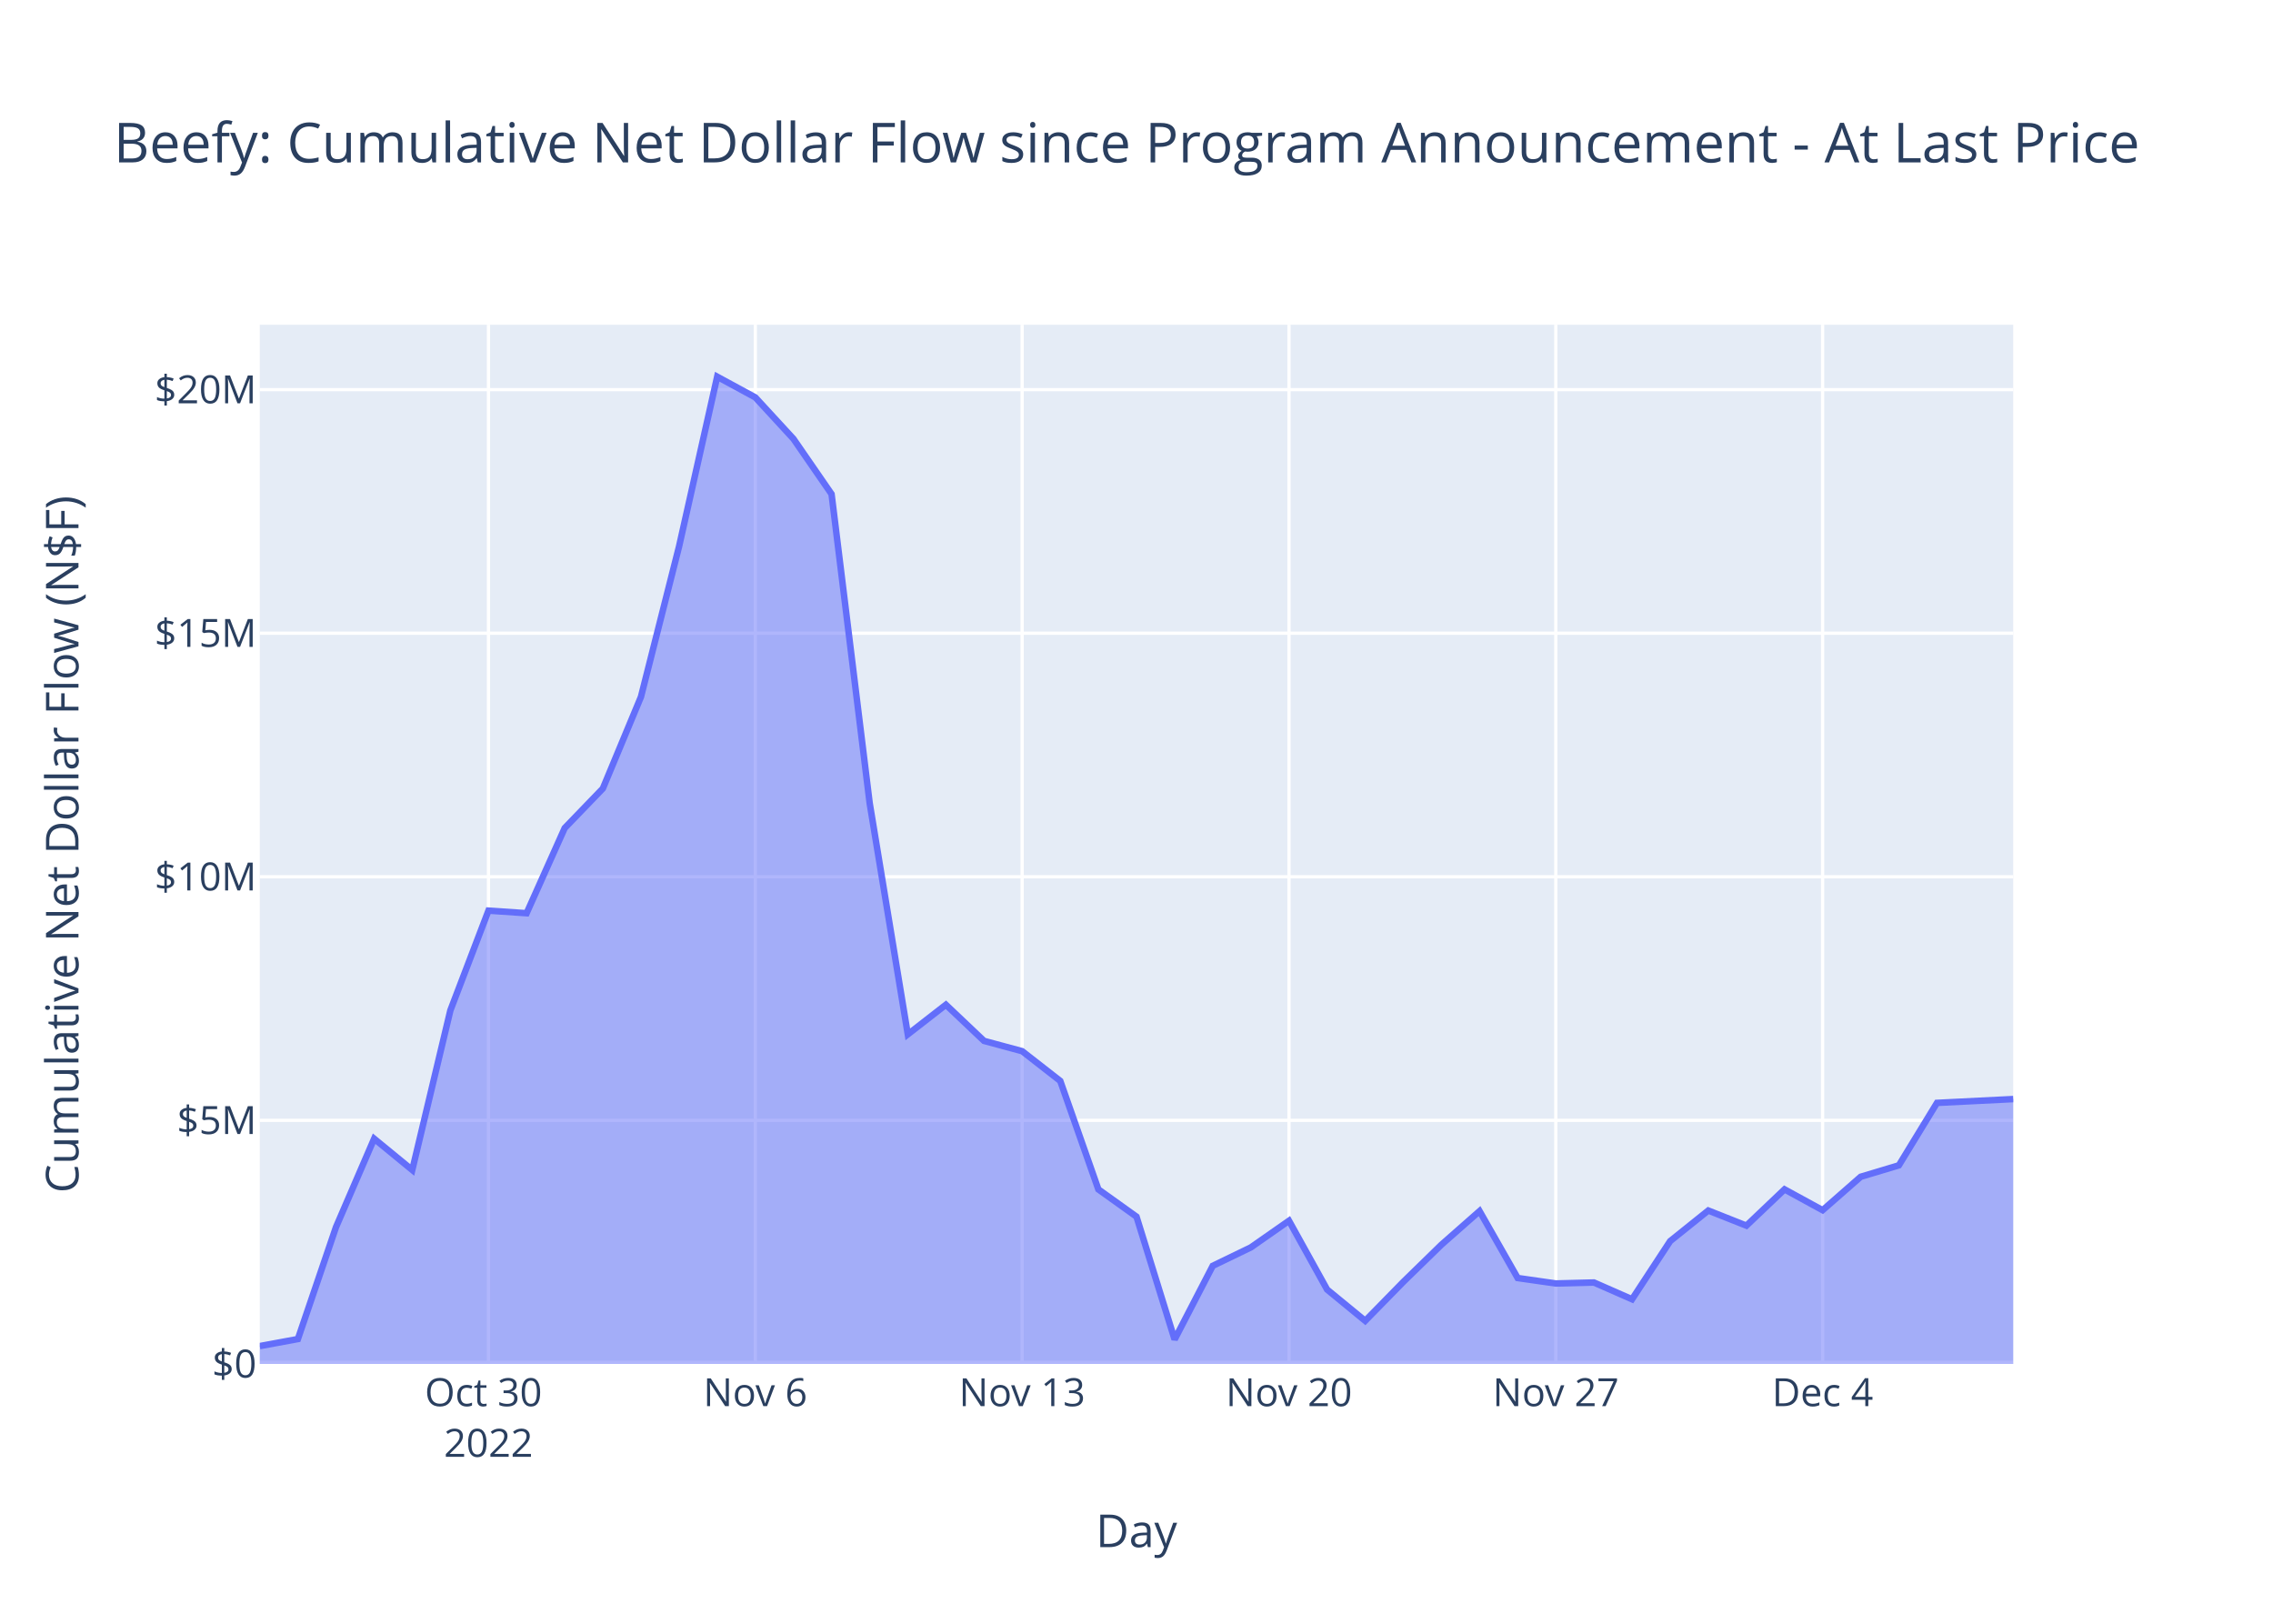
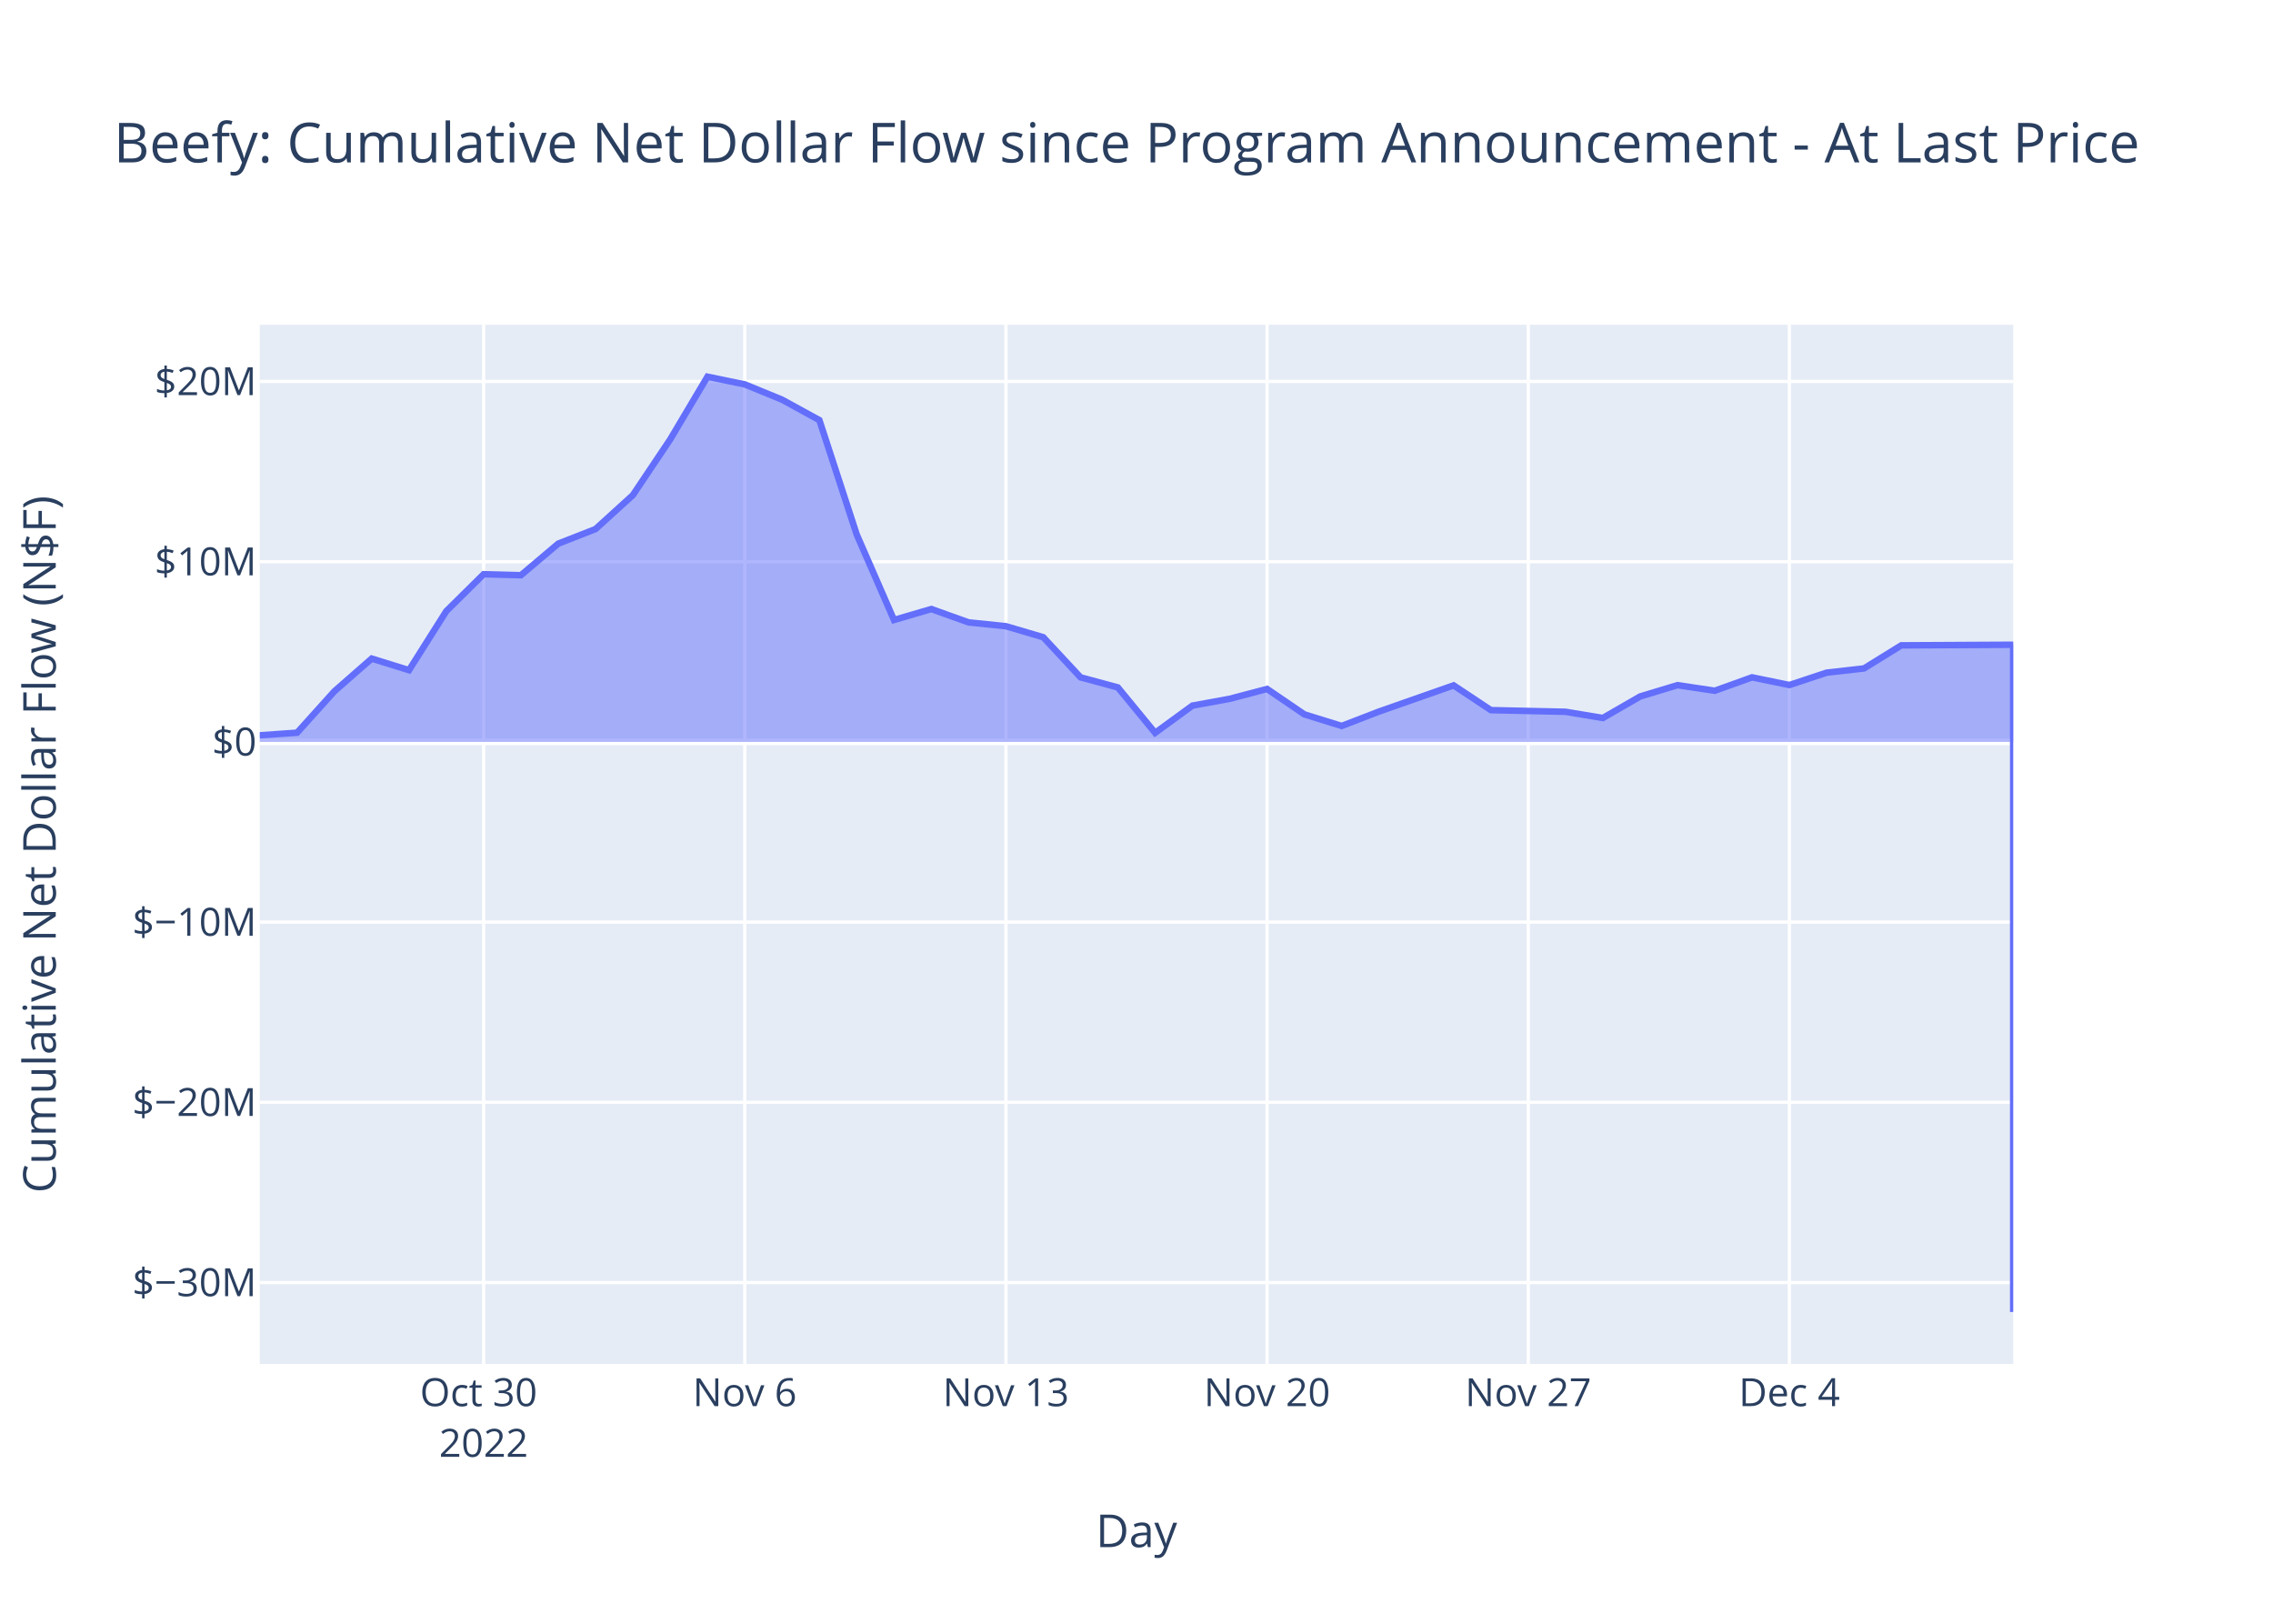
<svg xmlns="http://www.w3.org/2000/svg" class="main-svg" width="700" height="500" style="" viewBox="0 0 700 500">
  <rect x="0" y="0" width="700" height="500" style="fill: rgb(255, 255, 255); fill-opacity: 1;" />
-   <defs id="defs-cecad8">
+   <defs id="defs-f9576e">
    <g class="clips">
-       <clipPath id="clipcecad8xyplot" class="plotclip">
+       <clipPath id="clipf9576exyplot" class="plotclip">
        <rect width="540" height="320" />
      </clipPath>
-       <clipPath class="axesclip" id="clipcecad8x">
+       <clipPath class="axesclip" id="clipf9576ex">
        <rect x="80" y="0" width="540" height="500" />
      </clipPath>
-       <clipPath class="axesclip" id="clipcecad8y">
+       <clipPath class="axesclip" id="clipf9576ey">
        <rect x="0" y="100" width="700" height="320" />
      </clipPath>
-       <clipPath class="axesclip" id="clipcecad8xy">
+       <clipPath class="axesclip" id="clipf9576exy">
        <rect x="80" y="100" width="540" height="320" />
      </clipPath>
    </g>
    <g class="gradients" />
    <g class="patterns" />
  </defs>
  <g class="bglayer">
    <rect class="bg" x="80" y="100" width="540" height="320" style="fill: rgb(229, 236, 246); fill-opacity: 1; stroke-width: 0;" />
  </g>
  <g class="layer-below">
    <g class="imagelayer" />
    <g class="shapelayer" />
  </g>
  <g class="cartesianlayer">
    <g class="subplot xy">
      <g class="layer-subplot">
        <g class="shapelayer" />
        <g class="imagelayer" />
      </g>
      <g class="minor-gridlayer">
        <g class="x" />
        <g class="y" />
      </g>
      <g class="gridlayer">
        <g class="x">
-           <path class="xgrid crisp" transform="translate(150.43,0)" d="M0,100v320" style="stroke: rgb(255, 255, 255); stroke-opacity: 1; stroke-width: 1px;" />
-           <path class="xgrid crisp" transform="translate(232.61,0)" d="M0,100v320" style="stroke: rgb(255, 255, 255); stroke-opacity: 1; stroke-width: 1px;" />
-           <path class="xgrid crisp" transform="translate(314.78,0)" d="M0,100v320" style="stroke: rgb(255, 255, 255); stroke-opacity: 1; stroke-width: 1px;" />
-           <path class="xgrid crisp" transform="translate(396.96,0)" d="M0,100v320" style="stroke: rgb(255, 255, 255); stroke-opacity: 1; stroke-width: 1px;" />
-           <path class="xgrid crisp" transform="translate(479.13,0)" d="M0,100v320" style="stroke: rgb(255, 255, 255); stroke-opacity: 1; stroke-width: 1px;" />
-           <path class="xgrid crisp" transform="translate(561.3,0)" d="M0,100v320" style="stroke: rgb(255, 255, 255); stroke-opacity: 1; stroke-width: 1px;" />
+           <path class="xgrid crisp" transform="translate(148.94,0)" d="M0,100v320" style="stroke: rgb(255, 255, 255); stroke-opacity: 1; stroke-width: 1px;" />
+           <path class="xgrid crisp" transform="translate(229.36,0)" d="M0,100v320" style="stroke: rgb(255, 255, 255); stroke-opacity: 1; stroke-width: 1px;" />
+           <path class="xgrid crisp" transform="translate(309.79,0)" d="M0,100v320" style="stroke: rgb(255, 255, 255); stroke-opacity: 1; stroke-width: 1px;" />
+           <path class="xgrid crisp" transform="translate(390.21,0)" d="M0,100v320" style="stroke: rgb(255, 255, 255); stroke-opacity: 1; stroke-width: 1px;" />
+           <path class="xgrid crisp" transform="translate(470.64,0)" d="M0,100v320" style="stroke: rgb(255, 255, 255); stroke-opacity: 1; stroke-width: 1px;" />
+           <path class="xgrid crisp" transform="translate(551.06,0)" d="M0,100v320" style="stroke: rgb(255, 255, 255); stroke-opacity: 1; stroke-width: 1px;" />
        </g>
        <g class="y">
-           <path class="ygrid crisp" transform="translate(0,344.99)" d="M80,0h540" style="stroke: rgb(255, 255, 255); stroke-opacity: 1; stroke-width: 1px;" />
-           <path class="ygrid crisp" transform="translate(0,269.99)" d="M80,0h540" style="stroke: rgb(255, 255, 255); stroke-opacity: 1; stroke-width: 1px;" />
-           <path class="ygrid crisp" transform="translate(0,194.98)" d="M80,0h540" style="stroke: rgb(255, 255, 255); stroke-opacity: 1; stroke-width: 1px;" />
-           <path class="ygrid crisp" transform="translate(0,119.98)" d="M80,0h540" style="stroke: rgb(255, 255, 255); stroke-opacity: 1; stroke-width: 1px;" />
+           <path class="ygrid crisp" transform="translate(0,394.93)" d="M80,0h540" style="stroke: rgb(255, 255, 255); stroke-opacity: 1; stroke-width: 1px;" />
+           <path class="ygrid crisp" transform="translate(0,339.44)" d="M80,0h540" style="stroke: rgb(255, 255, 255); stroke-opacity: 1; stroke-width: 1px;" />
+           <path class="ygrid crisp" transform="translate(0,283.95)" d="M80,0h540" style="stroke: rgb(255, 255, 255); stroke-opacity: 1; stroke-width: 1px;" />
+           <path class="ygrid crisp" transform="translate(0,172.96)" d="M80,0h540" style="stroke: rgb(255, 255, 255); stroke-opacity: 1; stroke-width: 1px;" />
+           <path class="ygrid crisp" transform="translate(0,117.47)" d="M80,0h540" style="stroke: rgb(255, 255, 255); stroke-opacity: 1; stroke-width: 1px;" />
        </g>
      </g>
      <g class="zerolinelayer">
-         <path class="yzl zl crisp" transform="translate(0,420)" d="M80,0h540" style="stroke: rgb(255, 255, 255); stroke-opacity: 1; stroke-width: 2px;" />
+         <path class="yzl zl crisp" transform="translate(0,228.46)" d="M80,0h540" style="stroke: rgb(255, 255, 255); stroke-opacity: 1; stroke-width: 2px;" />
      </g>
      <path class="xlines-below" />
      <path class="ylines-below" />
      <g class="overlines-below" />
      <g class="xaxislayer-below" />
      <g class="yaxislayer-below" />
      <g class="overaxes-below" />
-       <g class="plot" transform="translate(80,100)" clip-path="url(#clipcecad8xyplot)">
+       <g class="plot" transform="translate(80,100)" clip-path="url(#clipf9576exyplot)">
        <g class="scatterlayer mlayer">
-           <g class="trace scatter tracee20202" style="stroke-miterlimit: 2;">
+           <g class="trace scatter trace0c0f7a" style="stroke-miterlimit: 2;">
            <g class="fills">
              <g>
-                 <path class="js-fill" d="M540,320L0,320L0,314.5L11.74,312.33L23.48,277.85L35.22,250.64L46.96,260.27L58.7,211.12L70.43,180.41L82.17,181.21L93.91,154.98L105.65,142.81L117.39,114.59L129.13,68.26L140.87,16L152.61,22.37L164.35,35.13L176.09,52.14L187.83,147.32L199.57,218.51L211.3,209.39L223.04,220.52L234.78,223.69L246.52,232.85L258.26,266.25L270,274.65L281.74,312.46L293.48,289.79L305.22,284.11L316.96,275.91L328.7,297.09L340.43,306.72L352.17,294.73L363.91,283.28L375.65,272.94L387.39,293.54L399.13,295.22L410.87,294.92L422.61,300.08L434.35,282.18L446.09,272.76L457.83,277.41L469.57,266.24L481.3,272.65L493.04,262.36L504.78,258.84L516.52,239.61L540,238.44" style="fill: rgb(99, 110, 250); fill-opacity: 0.5; stroke-width: 0;" />
+                 <path class="js-fill" d="M540,128.46L0,128.46L0,126.42L11.49,125.62L22.98,112.87L34.47,102.8L45.96,106.36L57.45,88.18L68.94,76.82L80.43,77.12L91.91,67.41L103.4,62.91L114.89,52.47L126.38,35.33L137.87,16L149.36,18.36L160.85,23.07L172.34,29.37L183.83,64.58L195.32,90.91L206.81,87.54L218.3,91.65L229.79,92.83L241.28,96.22L252.77,108.57L264.26,111.68L275.74,125.66L287.23,117.28L298.72,115.18L310.21,112.15L321.7,119.98L333.19,123.54L344.68,119.11L367.66,111.05L379.15,118.67L402.13,119.18L413.62,121.09L425.11,114.46L436.6,110.98L448.09,112.7L459.57,108.57L471.06,110.94L482.55,107.13L494.04,105.83L505.53,98.72L540,98.54L540,304" style="fill: rgb(99, 110, 250); fill-opacity: 0.5; stroke-width: 0;" />
              </g>
            </g>
            <g class="errorbars" />
            <g class="lines">
-               <path class="js-line" d="M0,314.5L11.74,312.33L23.48,277.85L35.22,250.64L46.96,260.27L58.7,211.12L70.43,180.41L82.17,181.21L93.91,154.98L105.65,142.81L117.39,114.59L129.13,68.26L140.87,16L152.61,22.37L164.35,35.13L176.09,52.14L187.83,147.32L199.57,218.51L211.3,209.39L223.04,220.52L234.78,223.69L246.52,232.85L258.26,266.25L270,274.65L281.74,312.46L293.48,289.79L305.22,284.11L316.96,275.91L328.7,297.09L340.43,306.72L352.17,294.73L363.91,283.28L375.65,272.94L387.39,293.54L399.13,295.22L410.87,294.92L422.61,300.08L434.35,282.18L446.09,272.76L457.83,277.41L469.57,266.24L481.3,272.65L493.04,262.36L504.78,258.84L516.52,239.61L540,238.44" style="vector-effect: non-scaling-stroke; fill: none; stroke: rgb(99, 110, 250); stroke-opacity: 1; stroke-width: 2px; opacity: 1;" />
+               <path class="js-line" d="M0,126.42L11.49,125.62L22.98,112.87L34.47,102.8L45.96,106.36L57.45,88.18L68.94,76.82L80.43,77.12L91.91,67.41L103.4,62.91L114.89,52.47L126.38,35.33L137.87,16L149.36,18.36L160.85,23.07L172.34,29.37L183.83,64.58L195.32,90.91L206.81,87.54L218.3,91.65L229.79,92.83L241.28,96.22L252.77,108.57L264.26,111.68L275.74,125.66L287.23,117.28L298.72,115.18L310.21,112.15L321.7,119.98L333.19,123.54L344.68,119.11L367.66,111.05L379.15,118.67L402.13,119.18L413.62,121.09L425.11,114.46L436.6,110.98L448.09,112.7L459.57,108.57L471.06,110.94L482.55,107.13L494.04,105.83L505.53,98.72L540,98.54L540,304" style="vector-effect: non-scaling-stroke; fill: none; stroke: rgb(99, 110, 250); stroke-opacity: 1; stroke-width: 2px; opacity: 1;" />
            </g>
            <g class="points" />
            <g class="text" />
          </g>
        </g>
      </g>
      <g class="overplot" />
      <path class="xlines-above crisp" d="M0,0" style="fill: none;" />
      <path class="ylines-above crisp" d="M0,0" style="fill: none;" />
      <g class="overlines-above" />
      <g class="xaxislayer-above">
        <g class="xtick">
-           <text text-anchor="middle" x="0" y="433" transform="translate(150.43,0)" style="font-family: 'Open Sans', verdana, arial, sans-serif; font-size: 12px; fill: rgb(42, 63, 95); fill-opacity: 1; white-space: pre; opacity: 1;">
+           <text text-anchor="middle" x="0" y="433" transform="translate(148.94,0)" style="font-family: 'Open Sans', verdana, arial, sans-serif; font-size: 12px; fill: rgb(42, 63, 95); fill-opacity: 1; white-space: pre; opacity: 1;">
            <tspan class="line" dy="0em" x="0" y="433">Oct 30</tspan>
            <tspan class="line" dy="1.3em" x="0" y="433">2022</tspan>
          </text>
        </g>
        <g class="xtick">
-           <text text-anchor="middle" x="0" y="433" style="font-family: 'Open Sans', verdana, arial, sans-serif; font-size: 12px; fill: rgb(42, 63, 95); fill-opacity: 1; white-space: pre; opacity: 1;" transform="translate(232.61,0)">Nov 6</text>
+           <text text-anchor="middle" x="0" y="433" style="font-family: 'Open Sans', verdana, arial, sans-serif; font-size: 12px; fill: rgb(42, 63, 95); fill-opacity: 1; white-space: pre; opacity: 1;" transform="translate(229.36,0)">Nov 6</text>
        </g>
        <g class="xtick">
-           <text text-anchor="middle" x="0" y="433" style="font-family: 'Open Sans', verdana, arial, sans-serif; font-size: 12px; fill: rgb(42, 63, 95); fill-opacity: 1; white-space: pre; opacity: 1;" transform="translate(314.78,0)">Nov 13</text>
+           <text text-anchor="middle" x="0" y="433" style="font-family: 'Open Sans', verdana, arial, sans-serif; font-size: 12px; fill: rgb(42, 63, 95); fill-opacity: 1; white-space: pre; opacity: 1;" transform="translate(309.79,0)">Nov 13</text>
        </g>
        <g class="xtick">
-           <text text-anchor="middle" x="0" y="433" style="font-family: 'Open Sans', verdana, arial, sans-serif; font-size: 12px; fill: rgb(42, 63, 95); fill-opacity: 1; white-space: pre; opacity: 1;" transform="translate(396.96,0)">Nov 20</text>
+           <text text-anchor="middle" x="0" y="433" style="font-family: 'Open Sans', verdana, arial, sans-serif; font-size: 12px; fill: rgb(42, 63, 95); fill-opacity: 1; white-space: pre; opacity: 1;" transform="translate(390.21,0)">Nov 20</text>
        </g>
        <g class="xtick">
-           <text text-anchor="middle" x="0" y="433" style="font-family: 'Open Sans', verdana, arial, sans-serif; font-size: 12px; fill: rgb(42, 63, 95); fill-opacity: 1; white-space: pre; opacity: 1;" transform="translate(479.13,0)">Nov 27</text>
+           <text text-anchor="middle" x="0" y="433" style="font-family: 'Open Sans', verdana, arial, sans-serif; font-size: 12px; fill: rgb(42, 63, 95); fill-opacity: 1; white-space: pre; opacity: 1;" transform="translate(470.64,0)">Nov 27</text>
        </g>
        <g class="xtick">
-           <text text-anchor="middle" x="0" y="433" style="font-family: 'Open Sans', verdana, arial, sans-serif; font-size: 12px; fill: rgb(42, 63, 95); fill-opacity: 1; white-space: pre; opacity: 1;" transform="translate(561.3,0)">Dec 4</text>
+           <text text-anchor="middle" x="0" y="433" style="font-family: 'Open Sans', verdana, arial, sans-serif; font-size: 12px; fill: rgb(42, 63, 95); fill-opacity: 1; white-space: pre; opacity: 1;" transform="translate(551.06,0)">Dec 4</text>
        </g>
      </g>
      <g class="yaxislayer-above">
        <g class="ytick">
-           <text text-anchor="end" x="79" y="4.2" transform="translate(0,420)" style="font-family: 'Open Sans', verdana, arial, sans-serif; font-size: 12px; fill: rgb(42, 63, 95); fill-opacity: 1; white-space: pre; opacity: 1;">$0</text>
+           <text text-anchor="end" x="79" y="4.2" transform="translate(0,394.93)" style="font-family: 'Open Sans', verdana, arial, sans-serif; font-size: 12px; fill: rgb(42, 63, 95); fill-opacity: 1; white-space: pre; opacity: 1;">$−30M</text>
        </g>
        <g class="ytick">
-           <text text-anchor="end" x="79" y="4.2" style="font-family: 'Open Sans', verdana, arial, sans-serif; font-size: 12px; fill: rgb(42, 63, 95); fill-opacity: 1; white-space: pre; opacity: 1;" transform="translate(0,344.99)">$5M</text>
+           <text text-anchor="end" x="79" y="4.2" style="font-family: 'Open Sans', verdana, arial, sans-serif; font-size: 12px; fill: rgb(42, 63, 95); fill-opacity: 1; white-space: pre; opacity: 1;" transform="translate(0,339.44)">$−20M</text>
        </g>
        <g class="ytick">
-           <text text-anchor="end" x="79" y="4.2" style="font-family: 'Open Sans', verdana, arial, sans-serif; font-size: 12px; fill: rgb(42, 63, 95); fill-opacity: 1; white-space: pre; opacity: 1;" transform="translate(0,269.99)">$10M</text>
+           <text text-anchor="end" x="79" y="4.2" style="font-family: 'Open Sans', verdana, arial, sans-serif; font-size: 12px; fill: rgb(42, 63, 95); fill-opacity: 1; white-space: pre; opacity: 1;" transform="translate(0,283.95)">$−10M</text>
        </g>
        <g class="ytick">
-           <text text-anchor="end" x="79" y="4.2" style="font-family: 'Open Sans', verdana, arial, sans-serif; font-size: 12px; fill: rgb(42, 63, 95); fill-opacity: 1; white-space: pre; opacity: 1;" transform="translate(0,194.98)">$15M</text>
+           <text text-anchor="end" x="79" y="4.2" style="font-family: 'Open Sans', verdana, arial, sans-serif; font-size: 12px; fill: rgb(42, 63, 95); fill-opacity: 1; white-space: pre; opacity: 1;" transform="translate(0,228.46)">$0</text>
        </g>
        <g class="ytick">
-           <text text-anchor="end" x="79" y="4.2" style="font-family: 'Open Sans', verdana, arial, sans-serif; font-size: 12px; fill: rgb(42, 63, 95); fill-opacity: 1; white-space: pre; opacity: 1;" transform="translate(0,119.98)">$20M</text>
+           <text text-anchor="end" x="79" y="4.2" style="font-family: 'Open Sans', verdana, arial, sans-serif; font-size: 12px; fill: rgb(42, 63, 95); fill-opacity: 1; white-space: pre; opacity: 1;" transform="translate(0,172.96)">$10M</text>
+         </g>
+         <g class="ytick">
+           <text text-anchor="end" x="79" y="4.2" style="font-family: 'Open Sans', verdana, arial, sans-serif; font-size: 12px; fill: rgb(42, 63, 95); fill-opacity: 1; white-space: pre; opacity: 1;" transform="translate(0,117.47)">$20M</text>
        </g>
      </g>
      <g class="overaxes-above" />
    </g>
  </g>
  <g class="polarlayer" />
  <g class="smithlayer" />
  <g class="ternarylayer" />
  <g class="geolayer" />
  <g class="funnelarealayer" />
  <g class="pielayer" />
  <g class="iciclelayer" />
  <g class="treemaplayer" />
  <g class="sunburstlayer" />
  <g class="glimages" />
-   <defs id="topdefs-cecad8">
+   <defs id="topdefs-f9576e">
    <g class="clips" />
  </defs>
  <g class="layer-above">
    <g class="imagelayer" />
    <g class="shapelayer" />
  </g>
  <g class="infolayer">
    <g class="g-gtitle">
      <text class="gtitle" x="35" y="50" text-anchor="start" dy="0em" style="font-family: 'Open Sans', verdana, arial, sans-serif; font-size: 17px; fill: rgb(42, 63, 95); opacity: 1; font-weight: normal; white-space: pre;">Beefy: Cumulative Net Dollar Flow since Program Announcement - At Last Price</text>
    </g>
    <g class="g-xtitle">
      <text class="xtitle" x="350" y="476.409" text-anchor="middle" style="font-family: 'Open Sans', verdana, arial, sans-serif; font-size: 14px; fill: rgb(42, 63, 95); opacity: 1; font-weight: normal; white-space: pre;">Day</text>
    </g>
    <g class="g-ytitle">
-       <text class="ytitle" transform="rotate(-90,24.16875,260)" x="24.169" y="260" text-anchor="middle" style="font-family: 'Open Sans', verdana, arial, sans-serif; font-size: 14px; fill: rgb(42, 63, 95); opacity: 1; font-weight: normal; white-space: pre;">Cumulative Net Dollar Flow (N$F)</text>
+       <text class="ytitle" transform="rotate(-90,17.16875,260)" x="17.169" y="260" text-anchor="middle" style="font-family: 'Open Sans', verdana, arial, sans-serif; font-size: 14px; fill: rgb(42, 63, 95); opacity: 1; font-weight: normal; white-space: pre;">Cumulative Net Dollar Flow (N$F)</text>
    </g>
  </g>
</svg>
